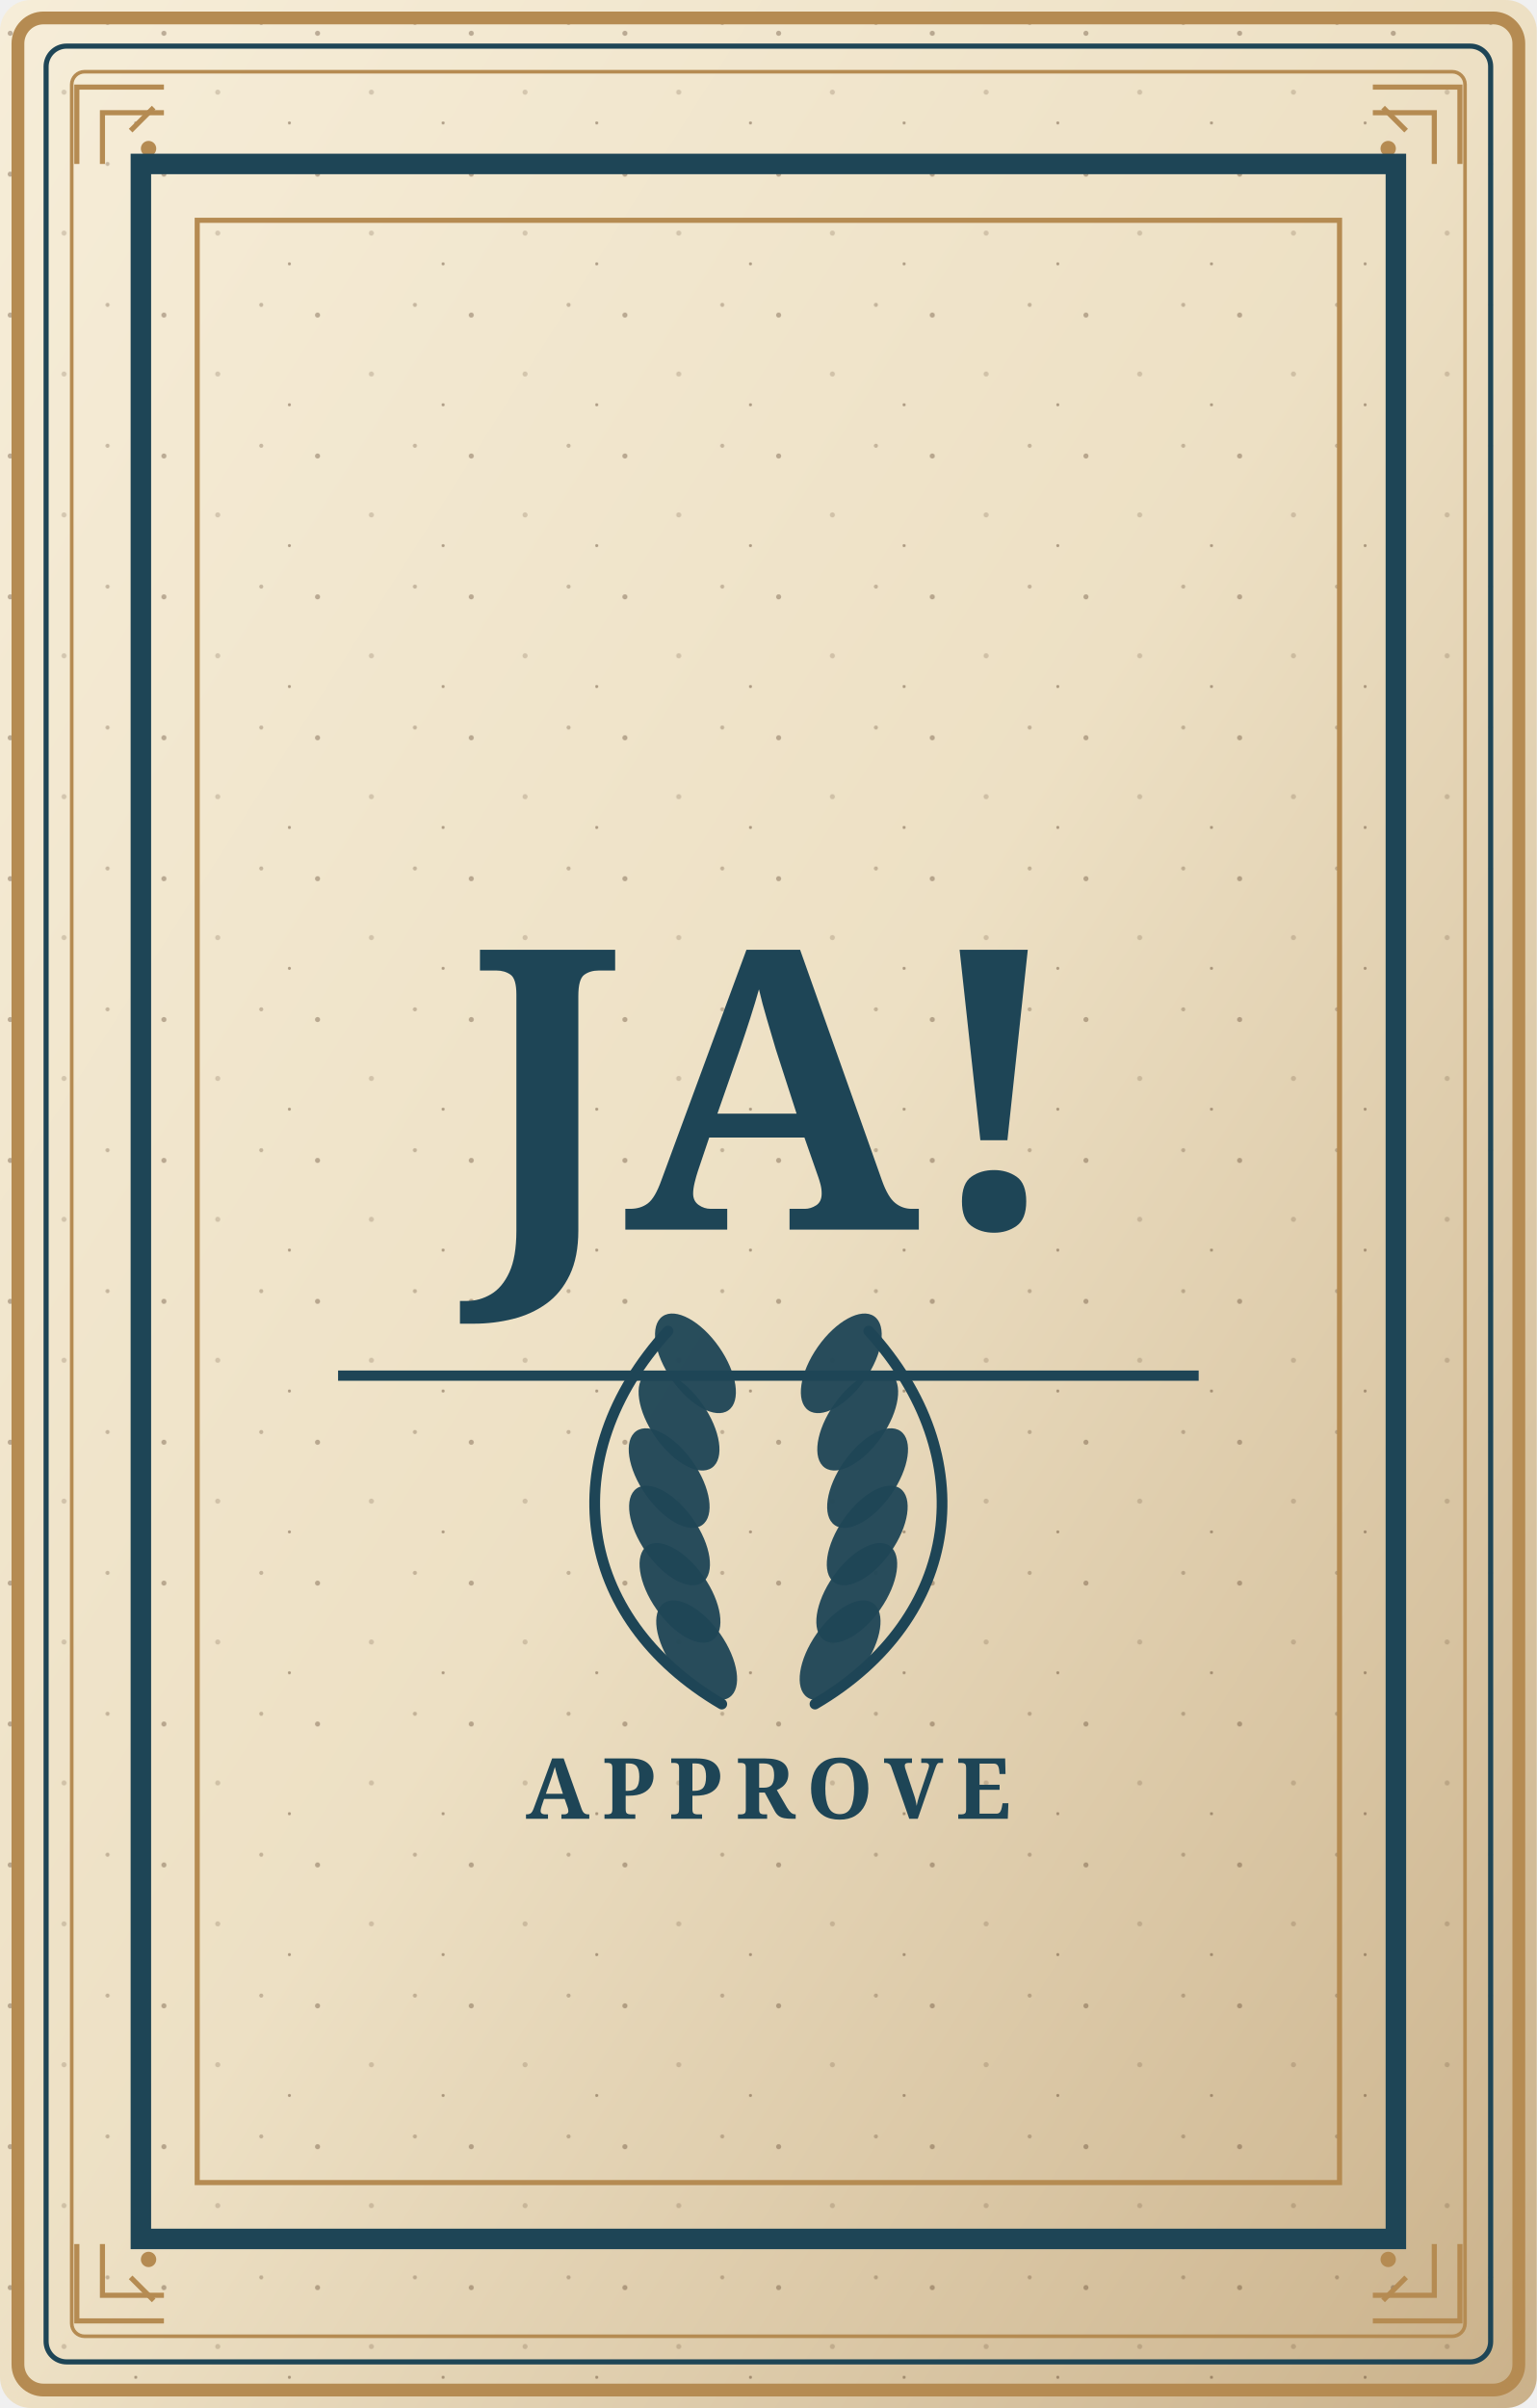
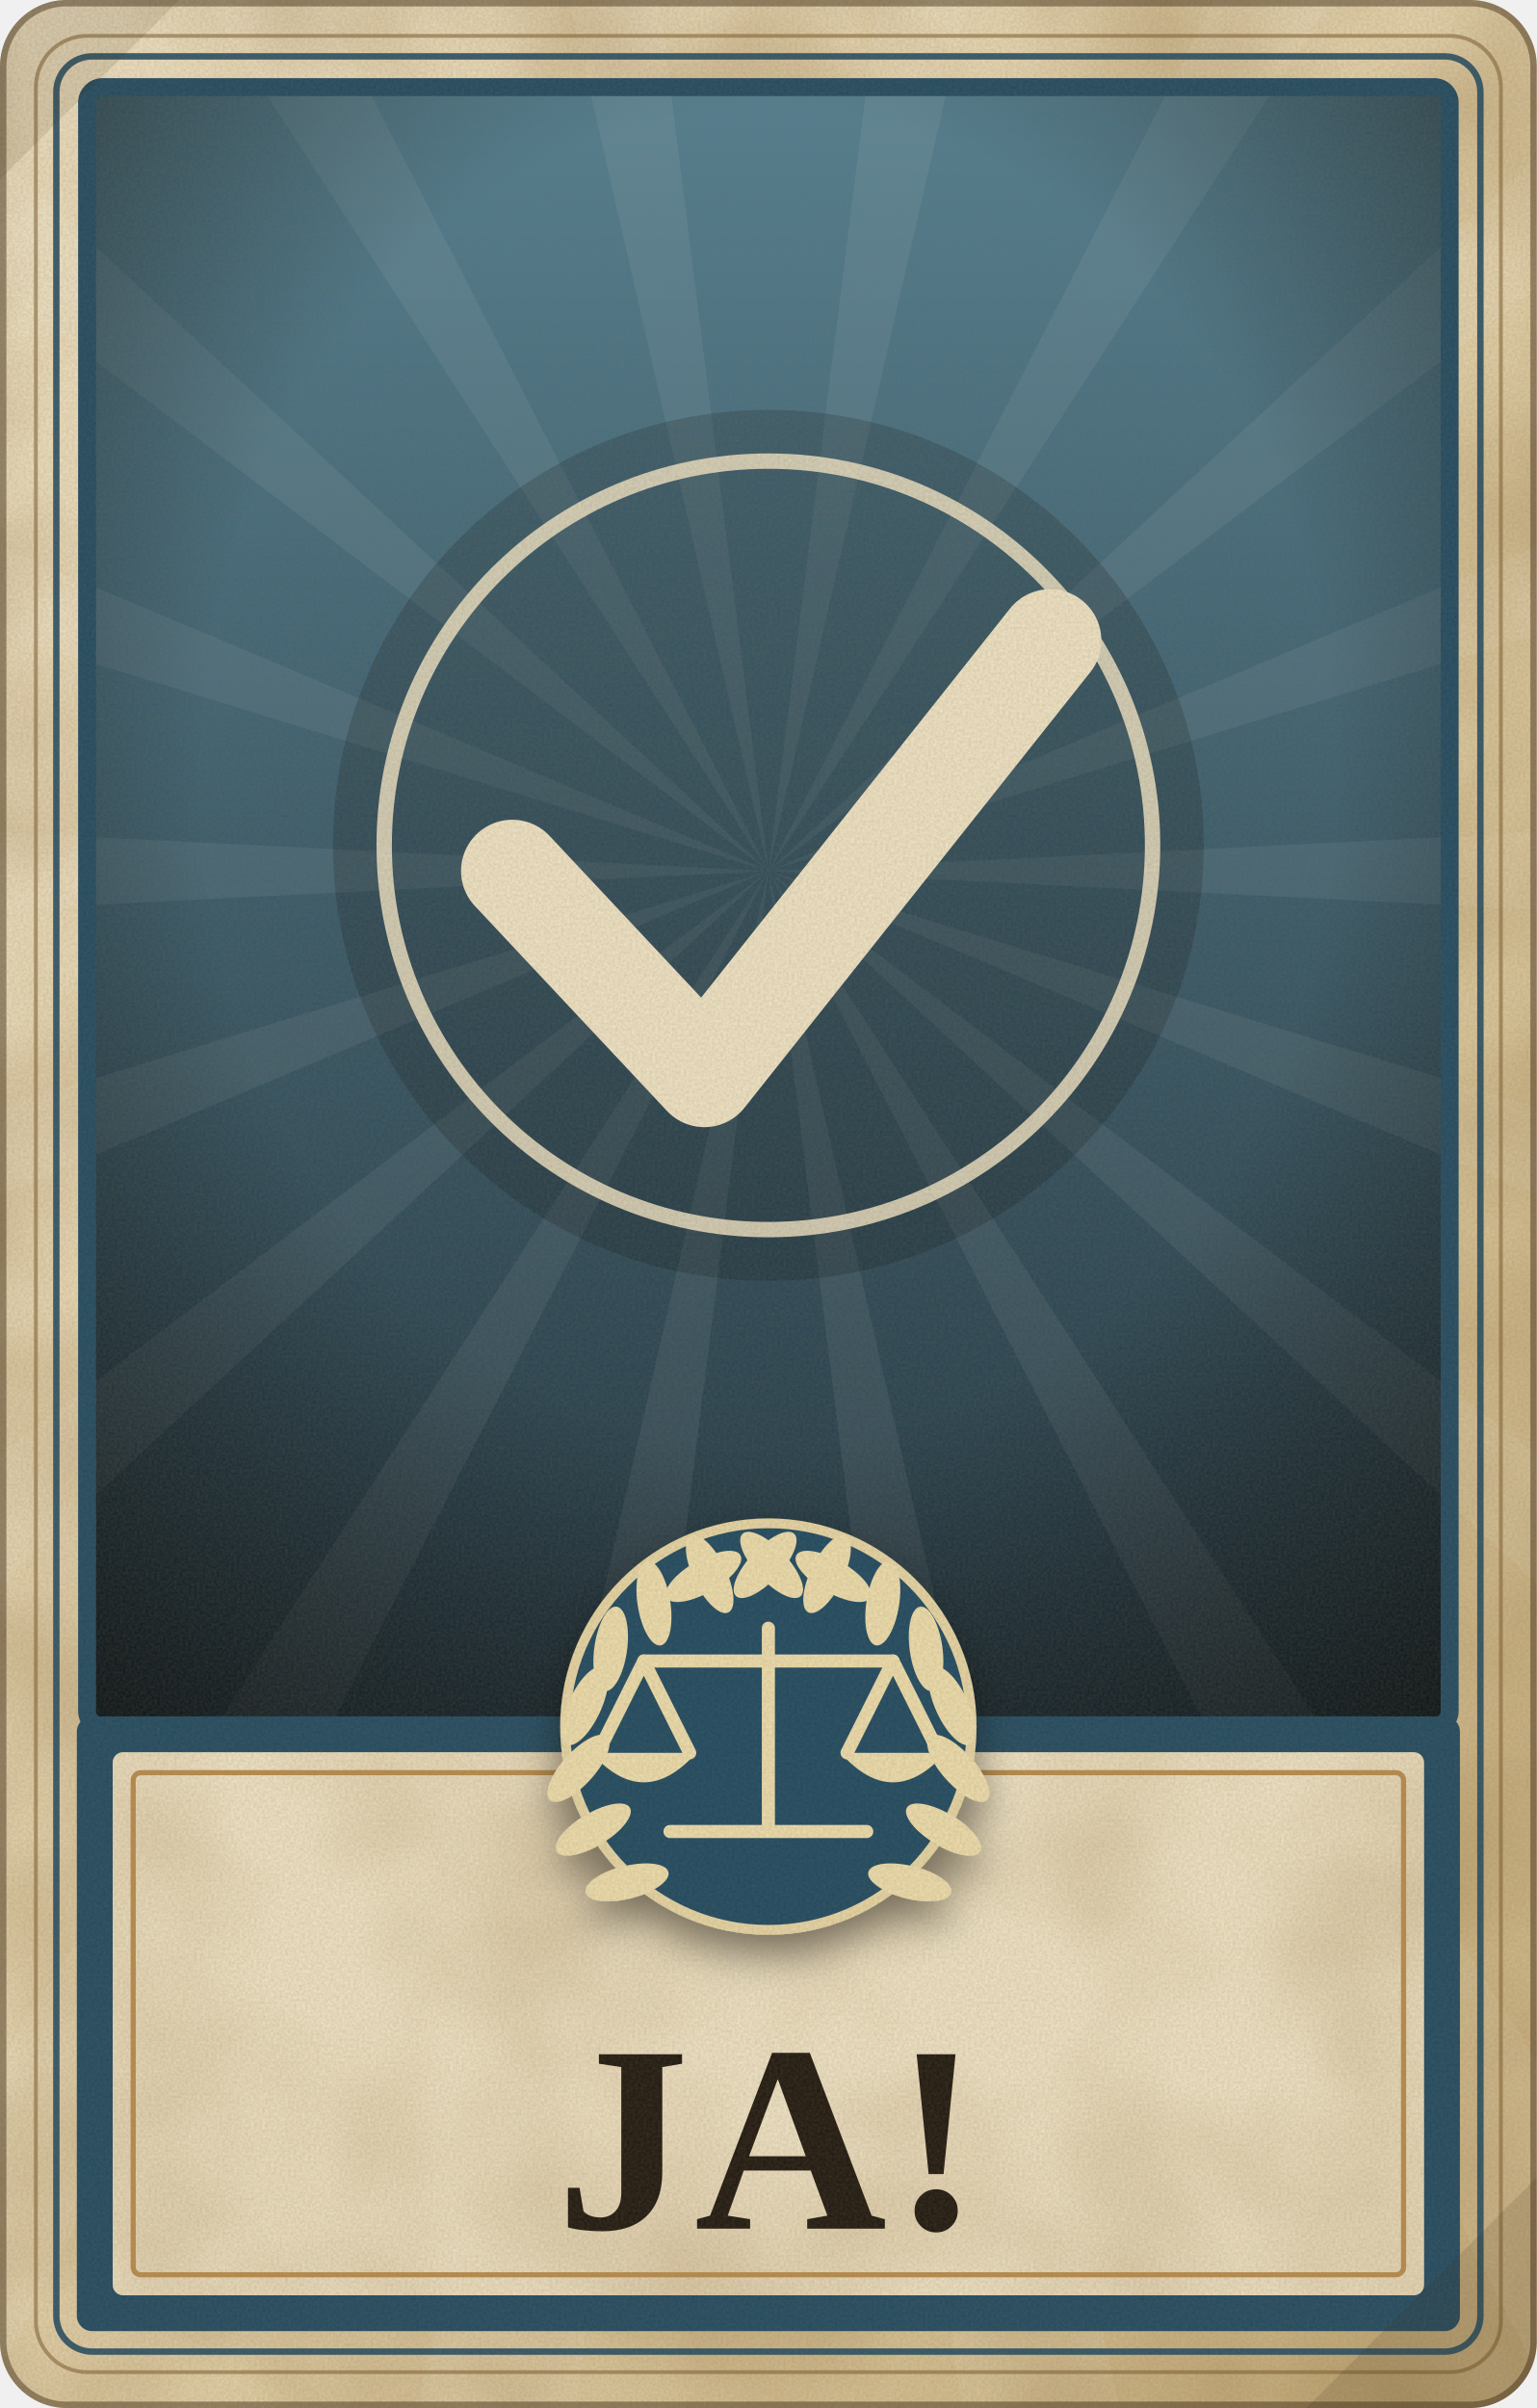
- <svg xmlns="http://www.w3.org/2000/svg" width="600" height="940" viewBox="0 0 600 940" role="img">
+ <svg xmlns="http://www.w3.org/2000/svg" width="600" height="940" viewBox="0 0 600 940">
  <defs>
-     <linearGradient id="paper" x1="0" x2="1" y1="0" y2="1">
-       <stop stop-color="#F6EDD8" />
-       <stop offset=".5" stop-color="#EDE0C4" />
-       <stop offset="1" stop-color="#CAB18A" />
+     <linearGradient id="paper" x1="0" y1="0" x2="1" y2="1">
+       <stop offset="0" stop-color="#efe3c6" />
+       <stop offset=".55" stop-color="#e3d2aa" />
+       <stop offset="1" stop-color="#c9b17f" />
    </linearGradient>
-     <linearGradient id="navy" x1="0" y1="0" x2="1" y2="1">
-       <stop stop-color="#1E4556" />
-       <stop offset="1" stop-color="#102A39" />
+     <linearGradient id="art" x1="0" y1="0" x2="0" y2="1">
+       <stop offset="0" stop-color="#4f7f95" />
+       <stop offset="1" stop-color="#1b3342" />
    </linearGradient>
-     <linearGradient id="red" x1="0" y1="0" x2="1" y2="1">
-       <stop stop-color="#8E322C" />
-       <stop offset="1" stop-color="#541D20" />
-     </linearGradient>
-     <pattern id="grain" x="0" y="0" width="60" height="55" patternUnits="userSpaceOnUse">
-       <circle cx="4" cy="13" r="1" fill="#503621" opacity=".34" />
-       <circle cx="25" cy="36" r="1" fill="#503621" opacity=".19" />
-       <circle cx="42" cy="9" r=".8" fill="#503621" opacity=".27" />
-       <circle cx="53" cy="48" r=".6" fill="#503621" opacity=".4" />
-     </pattern>
-     <pattern id="hatch" width="16" height="16" patternUnits="userSpaceOnUse" patternTransform="rotate(34)">
-       <path d="M0 0 V16" stroke="#F9E5BC" stroke-opacity=".055" stroke-width="2" />
-     </pattern>
+     <radialGradient id="vig" cx=".5" cy=".42" r=".75">
+       <stop offset=".55" stop-color="#000" stop-opacity="0" />
+       <stop offset="1" stop-color="#000" stop-opacity=".62" />
+     </radialGradient>
+     <filter id="grain" x="0" y="0" width="100%" height="100%">
+       <feTurbulence type="fractalNoise" baseFrequency=".9" numOctaves="2" seed="4" />
+       <feColorMatrix values="0 0 0 0 .25  0 0 0 0 .17  0 0 0 0 .08  0 0 0 .55 0" />
+       <feComposite in2="SourceGraphic" operator="in" />
+     </filter>
+     <filter id="stain" x="0" y="0" width="100%" height="100%">
+       <feTurbulence type="fractalNoise" baseFrequency=".012" numOctaves="3" seed="9" />
+       <feColorMatrix values="0 0 0 0 .35  0 0 0 0 .22  0 0 0 0 .08  0 0 0 .9 -.28" />
+       <feComposite in2="SourceGraphic" operator="in" />
+     </filter>
+     <filter id="rough">
+       <feTurbulence type="fractalNoise" baseFrequency=".05" numOctaves="2" seed="2" result="n" />
+       <feDisplacementMap in="SourceGraphic" in2="n" scale="3" />
+     </filter>
+     <filter id="shadow" x="-20%" y="-20%" width="140%" height="140%">
+       <feDropShadow dx="0" dy="6" stdDeviation="6" flood-opacity=".5" />
+     </filter>
+     <clipPath id="card">
+       <rect x="0" y="0" width="600" height="940" rx="26" />
+     </clipPath>
+     <clipPath id="art">
+       <rect x="34" y="34" width="532" height="640" rx="6" />
+     </clipPath>
  </defs>
-   <rect x="0" y="0" width="600" height="940" rx="12" fill="url(#paper)" stroke="none" stroke-width="1" />
-   <rect x="0" y="0" width="600" height="940" rx="12" fill="url(#grain)" stroke="none" stroke-width="1" />
-   <rect x="7" y="7" width="586" height="926" rx="10" fill="none" stroke="#B58B52" stroke-width="5" />
-   <rect x="18" y="18" width="564" height="904" rx="8" fill="none" stroke="#1E4556" stroke-width="2" />
-   <rect x="28" y="28" width="544" height="884" rx="5" fill="none" stroke="#B58B52" stroke-width="1.4" />
-   <g transform="translate(30,30) scale(1)" stroke="#B58B52" fill="none" stroke-width="2">
-     <path d="M0 34 V4 H34 M10 34 V14 H34" />
-     <path d="M21 21 L30 12" />
-     <circle cx="28" cy="28" r="3" fill="#B58B52" stroke="none" />
+   <g clip-path="url(#card)">
+     <rect width="600" height="940" fill="url(#paper)" />
+     <rect width="600" height="940" fill="#fff" filter="url(#stain)" opacity=".8" />
+     <rect x="34" y="34" width="532" height="640" fill="url(#art)" />
+     <g clip-path="url(#art)">
+       <rect x="34" y="34" width="532" height="640" fill="url(#art)" />
+       <path d="M300 340 L999 305 L999 375Z" fill="#fff" opacity=".07" />
+       <path d="M300 340 L969 546 L945 612Z" fill="#fff" opacity=".07" />
+       <path d="M300 340 L858 763 L813 816Z" fill="#fff" opacity=".07" />
+       <path d="M300 340 L680 928 L619 963Z" fill="#fff" opacity=".07" />
+       <path d="M300 340 L456 1022 L387 1035Z" fill="#fff" opacity=".07" />
+       <path d="M300 340 L213 1035 L144 1022Z" fill="#fff" opacity=".07" />
+       <path d="M300 340 L-19 963 L-80 928Z" fill="#fff" opacity=".07" />
+       <path d="M300 340 L-213 816 L-258 763Z" fill="#fff" opacity=".07" />
+       <path d="M300 340 L-345 612 L-369 546Z" fill="#fff" opacity=".07" />
+       <path d="M300 340 L-399 375 L-399 305Z" fill="#fff" opacity=".07" />
+       <path d="M300 340 L-369 134 L-345 68Z" fill="#fff" opacity=".07" />
+       <path d="M300 340 L-258 -83 L-213 -136Z" fill="#fff" opacity=".07" />
+       <path d="M300 340 L-80 -248 L-19 -283Z" fill="#fff" opacity=".07" />
+       <path d="M300 340 L144 -342 L213 -355Z" fill="#fff" opacity=".07" />
+       <path d="M300 340 L387 -355 L456 -342Z" fill="#fff" opacity=".07" />
+       <path d="M300 340 L619 -283 L680 -248Z" fill="#fff" opacity=".07" />
+       <path d="M300 340 L813 -136 L858 -83Z" fill="#fff" opacity=".07" />
+       <path d="M300 340 L945 68 L969 134Z" fill="#fff" opacity=".07" />
+       <g transform="translate(300 330)">
+         <circle r="170" fill="#000" opacity=".18" />
+         <circle r="150" fill="none" stroke="#f1e6c9" stroke-width="6" opacity=".85" />
+       </g>
+       <path d="M200 340 L275 420 L410 250" fill="none" stroke="#f1e6c9" stroke-width="40" stroke-linecap="round" stroke-linejoin="round" />
+       <rect x="34" y="34" width="532" height="640" fill="url(#vig)" />
+     </g>
+     <rect x="34" y="34" width="532" height="640" rx="6" fill="none" stroke="#1f4a63" stroke-width="7" />
+     <rect x="22" y="22" width="556" height="896" rx="14" fill="none" stroke="#1f4a63" stroke-width="2.5" opacity=".9" />
+     <rect x="14" y="14" width="572" height="912" rx="20" fill="none" stroke="#7a5a2c" stroke-width="1.5" opacity=".55" />
+     <path d="M26 674 L574 674 L574 712 L560 728 L574 744 L574 900 L26 900 L26 744 L40 728 L26 712 Z" fill="#1f4a63" opacity=".0" />
+     <rect x="30" y="670" width="540" height="240" rx="6" fill="#1f4a63" />
+     <rect x="44" y="684" width="512" height="212" rx="4" fill="#f1e6c9" />
+     <rect x="44" y="684" width="512" height="212" rx="4" fill="#fff" filter="url(#stain)" opacity=".55" />
+     <rect x="52" y="692" width="496" height="196" rx="3" fill="none" stroke="#b98d4e" stroke-width="2" />
+     <text x="300" y="870" text-anchor="middle" font-family="Georgia,'Times New Roman',serif" font-weight="900" font-size="104" fill="#1d1710" letter-spacing="2">JA!</text>
+     <g filter="url(#shadow)" transform="translate(300 674) scale(1.28) translate(-300 -674)">
+       <circle cx="300" cy="674" r="62" fill="#1f4a63" />
+       <circle cx="300" cy="674" r="62" fill="none" stroke="#e8d8a8" stroke-width="3" />
+       <ellipse cx="280.2" cy="628.2" rx="5" ry="13" transform="rotate(60 280.2 628.2)" fill="#efe0b0" />
+       <ellipse cx="299.0" cy="624.7" rx="5" ry="13" transform="rotate(43 299.0 624.7)" fill="#efe0b0" />
+       <ellipse cx="317.9" cy="627.5" rx="5" ry="13" transform="rotate(26 317.9 627.5)" fill="#efe0b0" />
+       <ellipse cx="334.9" cy="636.4" rx="5" ry="13" transform="rotate(9 334.9 636.4)" fill="#efe0b0" />
+       <ellipse cx="348.1" cy="650.3" rx="5" ry="13" transform="rotate(-8 348.1 650.3)" fill="#efe0b0" />
+       <ellipse cx="356.0" cy="667.7" rx="5" ry="13" transform="rotate(-25 356.0 667.7)" fill="#efe0b0" />
+       <ellipse cx="357.9" cy="686.7" rx="5" ry="13" transform="rotate(-42 357.9 686.7)" fill="#efe0b0" />
+       <ellipse cx="353.4" cy="705.4" rx="5" ry="13" transform="rotate(-59 353.4 705.4)" fill="#efe0b0" />
+       <ellipse cx="343.1" cy="721.5" rx="5" ry="13" transform="rotate(-76 343.1 721.5)" fill="#efe0b0" />
+       <ellipse cx="319.8" cy="628.2" rx="5" ry="13" transform="rotate(-60 319.8 628.2)" fill="#efe0b0" />
+       <ellipse cx="301.0" cy="624.7" rx="5" ry="13" transform="rotate(-43 301.0 624.7)" fill="#efe0b0" />
+       <ellipse cx="282.1" cy="627.5" rx="5" ry="13" transform="rotate(-26 282.1 627.5)" fill="#efe0b0" />
+       <ellipse cx="265.1" cy="636.4" rx="5" ry="13" transform="rotate(-9 265.1 636.4)" fill="#efe0b0" />
+       <ellipse cx="251.9" cy="650.3" rx="5" ry="13" transform="rotate(8 251.9 650.3)" fill="#efe0b0" />
+       <ellipse cx="244.0" cy="667.7" rx="5" ry="13" transform="rotate(25 244.0 667.7)" fill="#efe0b0" />
+       <ellipse cx="242.1" cy="686.7" rx="5" ry="13" transform="rotate(42 242.1 686.7)" fill="#efe0b0" />
+       <ellipse cx="246.6" cy="705.4" rx="5" ry="13" transform="rotate(59 246.6 705.4)" fill="#efe0b0" />
+       <ellipse cx="256.9" cy="721.5" rx="5" ry="13" transform="rotate(76 256.9 721.5)" fill="#efe0b0" />
+       <g stroke="#efe0b0" fill="none" stroke-width="4" stroke-linecap="round">
+         <path d="M300 644 V704" />
+         <path d="M270 706 H330" />
+         <path d="M262 654 H338" />
+         <path d="M262 654 L248 682 M262 654 L276 682 M338 654 L324 682 M338 654 L352 682" />
+       </g>
+       <path d="M246 682 Q262 700 278 682 Z M322 682 Q338 700 354 682 Z" fill="#efe0b0" />
+     </g>
+     <rect width="600" height="940" fill="#fff" filter="url(#grain)" opacity=".5" />
+     <rect width="600" height="940" rx="26" fill="none" stroke="#3a2813" stroke-opacity=".45" stroke-width="5" />
+     <path d="M0 0 L70 0 L0 70 Z" fill="#3a2a14" opacity=".12" />
+     <path d="M600 940 L510 940 L600 850 Z" fill="#3a2a14" opacity=".14" />
  </g>
-   <g transform="translate(570 30) scale(-1 1)">
-     <g transform="translate(0,0) scale(1)" stroke="#B58B52" fill="none" stroke-width="2">
-       <path d="M0 34 V4 H34 M10 34 V14 H34" />
-       <path d="M21 21 L30 12" />
-       <circle cx="28" cy="28" r="3" fill="#B58B52" stroke="none" />
-     </g>
-   </g>
-   <g transform="translate(30 910) scale(1 -1)">
-     <g transform="translate(0,0) scale(1)" stroke="#B58B52" fill="none" stroke-width="2">
-       <path d="M0 34 V4 H34 M10 34 V14 H34" />
-       <path d="M21 21 L30 12" />
-       <circle cx="28" cy="28" r="3" fill="#B58B52" stroke="none" />
-     </g>
-   </g>
-   <g transform="translate(570 910) scale(-1 -1)">
-     <g transform="translate(0,0) scale(1)" stroke="#B58B52" fill="none" stroke-width="2">
-       <path d="M0 34 V4 H34 M10 34 V14 H34" />
-       <path d="M21 21 L30 12" />
-       <circle cx="28" cy="28" r="3" fill="#B58B52" stroke="none" />
-     </g>
-   </g>
-   <rect x="55" y="64" width="490" height="810" rx="0" fill="none" stroke="#1E4556" stroke-width="8" />
-   <rect x="77" y="86" width="446" height="766" rx="0" fill="none" stroke="#B58B52" stroke-width="2" />
-   <g transform="translate(300,605) scale(1.4)" fill="none" stroke="#1E4556" stroke-width="3" stroke-linecap="round">
-     <path d="M-13 43 C-54 19 -60 -26 -28 -61 M13 43 C54 19 60 -26 28 -61" />
-     <ellipse cx="-20.0" cy="28" rx="8" ry="16" fill="#1E4556" stroke="none" transform="rotate(-35 -20.0 28)" opacity=".95" />
-     <ellipse cx="-24.648" cy="12" rx="8" ry="16" fill="#1E4556" stroke="none" transform="rotate(-35 -24.64828 12)" opacity=".95" />
-     <ellipse cx="-27.566" cy="-4" rx="8" ry="16" fill="#1E4556" stroke="none" transform="rotate(-35 -27.56627 -4)" opacity=".95" />
-     <ellipse cx="-27.668" cy="-20" rx="8" ry="16" fill="#1E4556" stroke="none" transform="rotate(-35 -27.66777 -20)" opacity=".95" />
-     <ellipse cx="-24.915" cy="-36" rx="8" ry="16" fill="#1E4556" stroke="none" transform="rotate(-35 -24.91499 -36)" opacity=".95" />
-     <ellipse cx="-20.333" cy="-52" rx="8" ry="16" fill="#1E4556" stroke="none" transform="rotate(-35 -20.33265 -52)" opacity=".95" />
-     <ellipse cx="20.0" cy="28" rx="8" ry="16" fill="#1E4556" stroke="none" transform="rotate(35 20.0 28)" opacity=".95" />
-     <ellipse cx="24.648" cy="12" rx="8" ry="16" fill="#1E4556" stroke="none" transform="rotate(35 24.64828 12)" opacity=".95" />
-     <ellipse cx="27.566" cy="-4" rx="8" ry="16" fill="#1E4556" stroke="none" transform="rotate(35 27.56627 -4)" opacity=".95" />
-     <ellipse cx="27.668" cy="-20" rx="8" ry="16" fill="#1E4556" stroke="none" transform="rotate(35 27.66777 -20)" opacity=".95" />
-     <ellipse cx="24.915" cy="-36" rx="8" ry="16" fill="#1E4556" stroke="none" transform="rotate(35 24.91499 -36)" opacity=".95" />
-     <ellipse cx="20.333" cy="-52" rx="8" ry="16" fill="#1E4556" stroke="none" transform="rotate(35 20.33265 -52)" opacity=".95" />
-   </g>
-   <text x="300" y="480" text-anchor="middle" font-family="EB Garamond,serif" font-weight="700" font-size="153" fill="#1E4556" letter-spacing="0">JA!</text>
-   <line x1="132" y1="537" x2="468" y2="537" stroke="#1E4556" stroke-width="4" />
-   <text x="300" y="710" text-anchor="middle" font-family="EB Garamond,serif" font-weight="600" font-size="33" fill="#1E4556" letter-spacing="5">APPROVE</text>
</svg>
